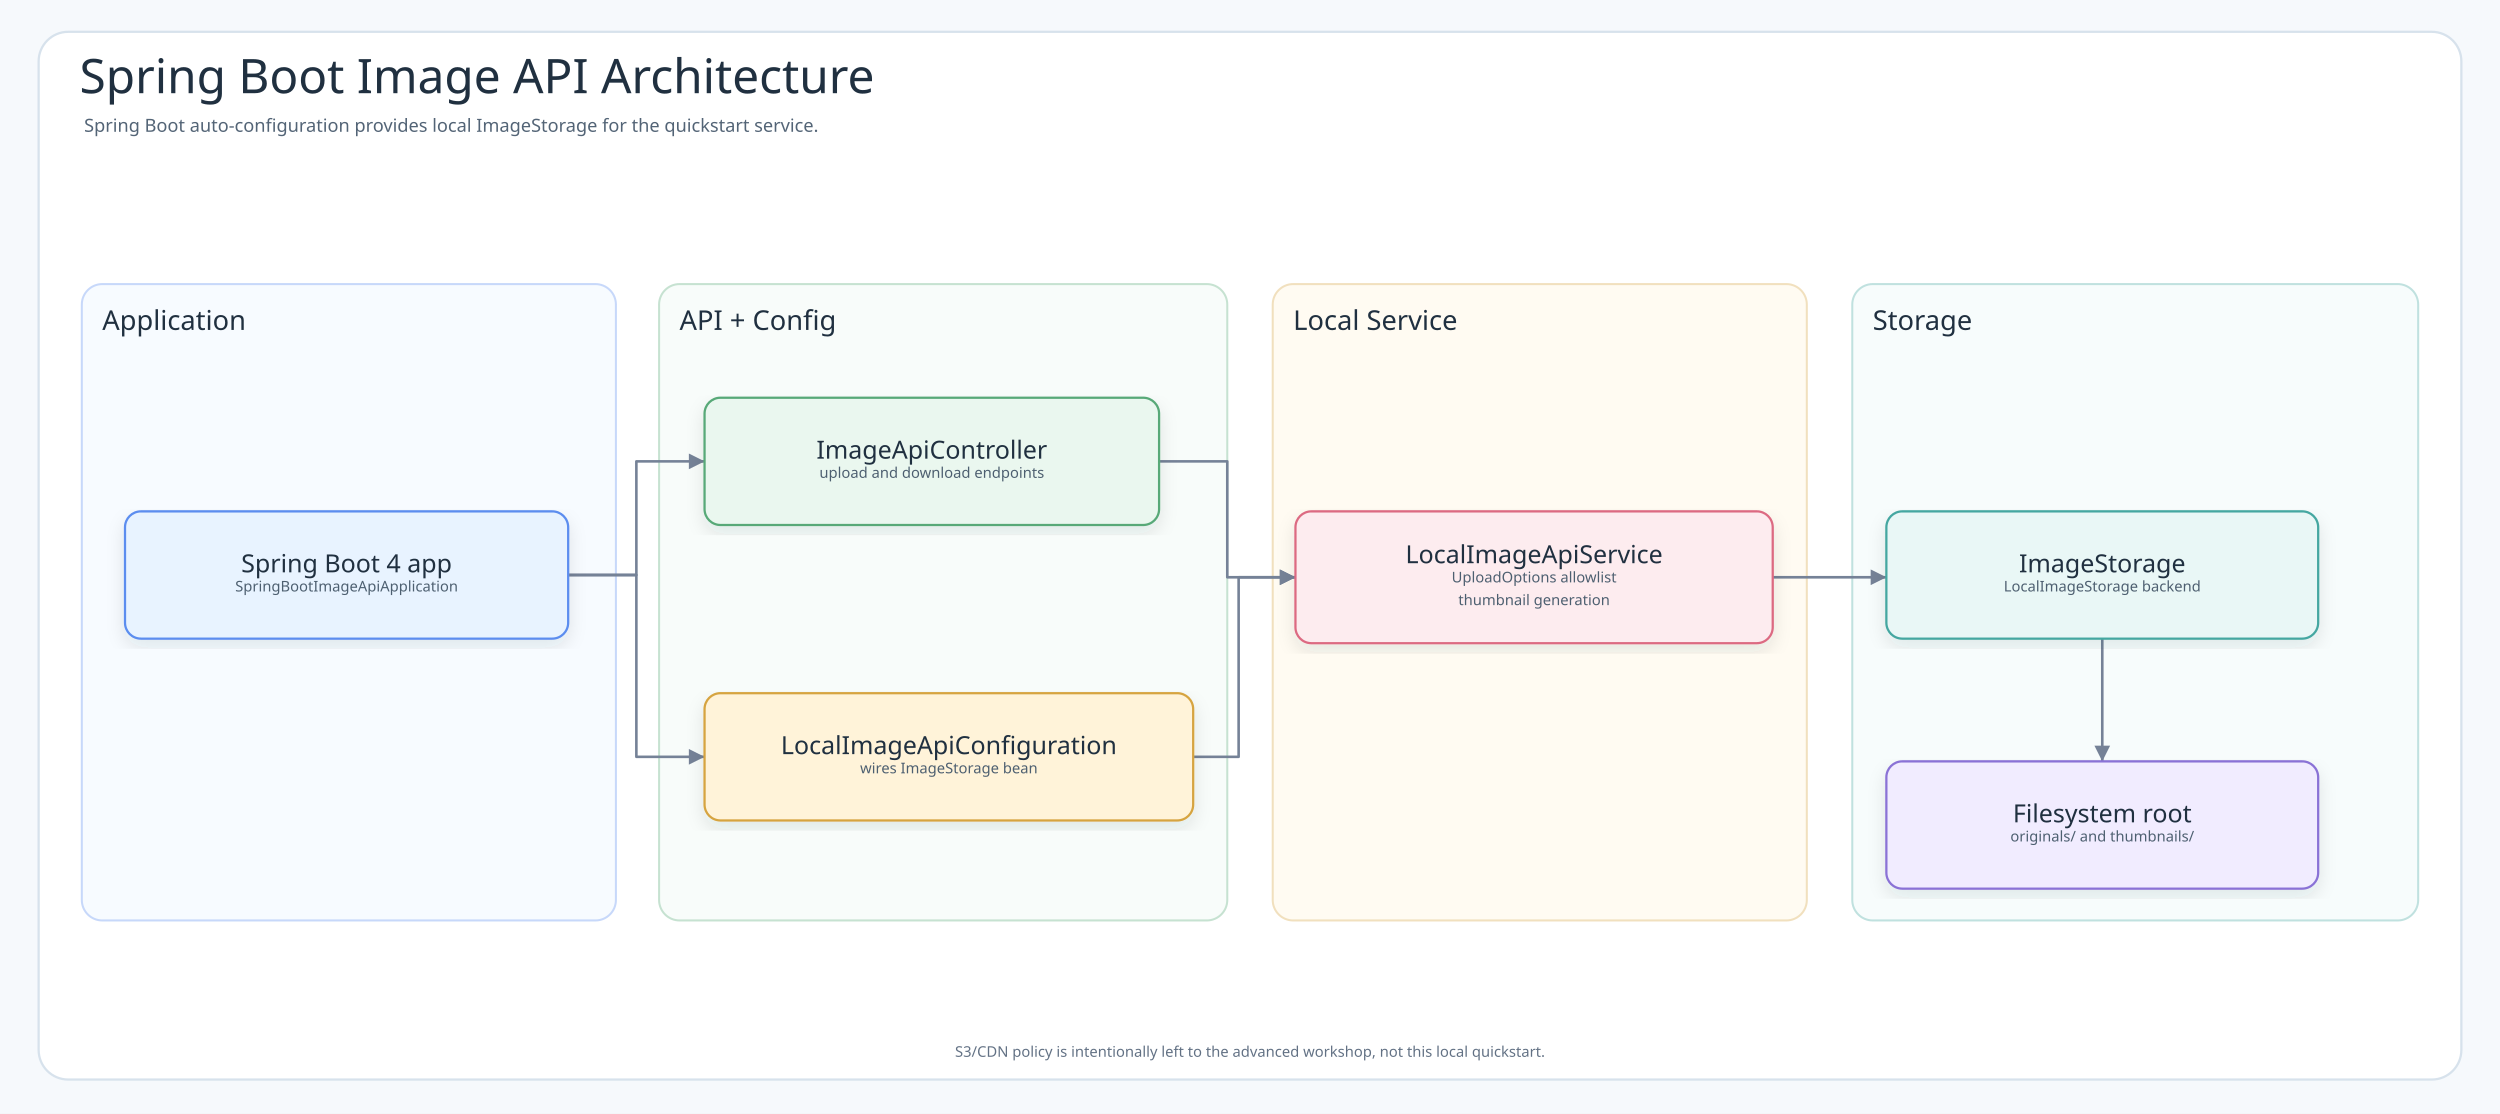
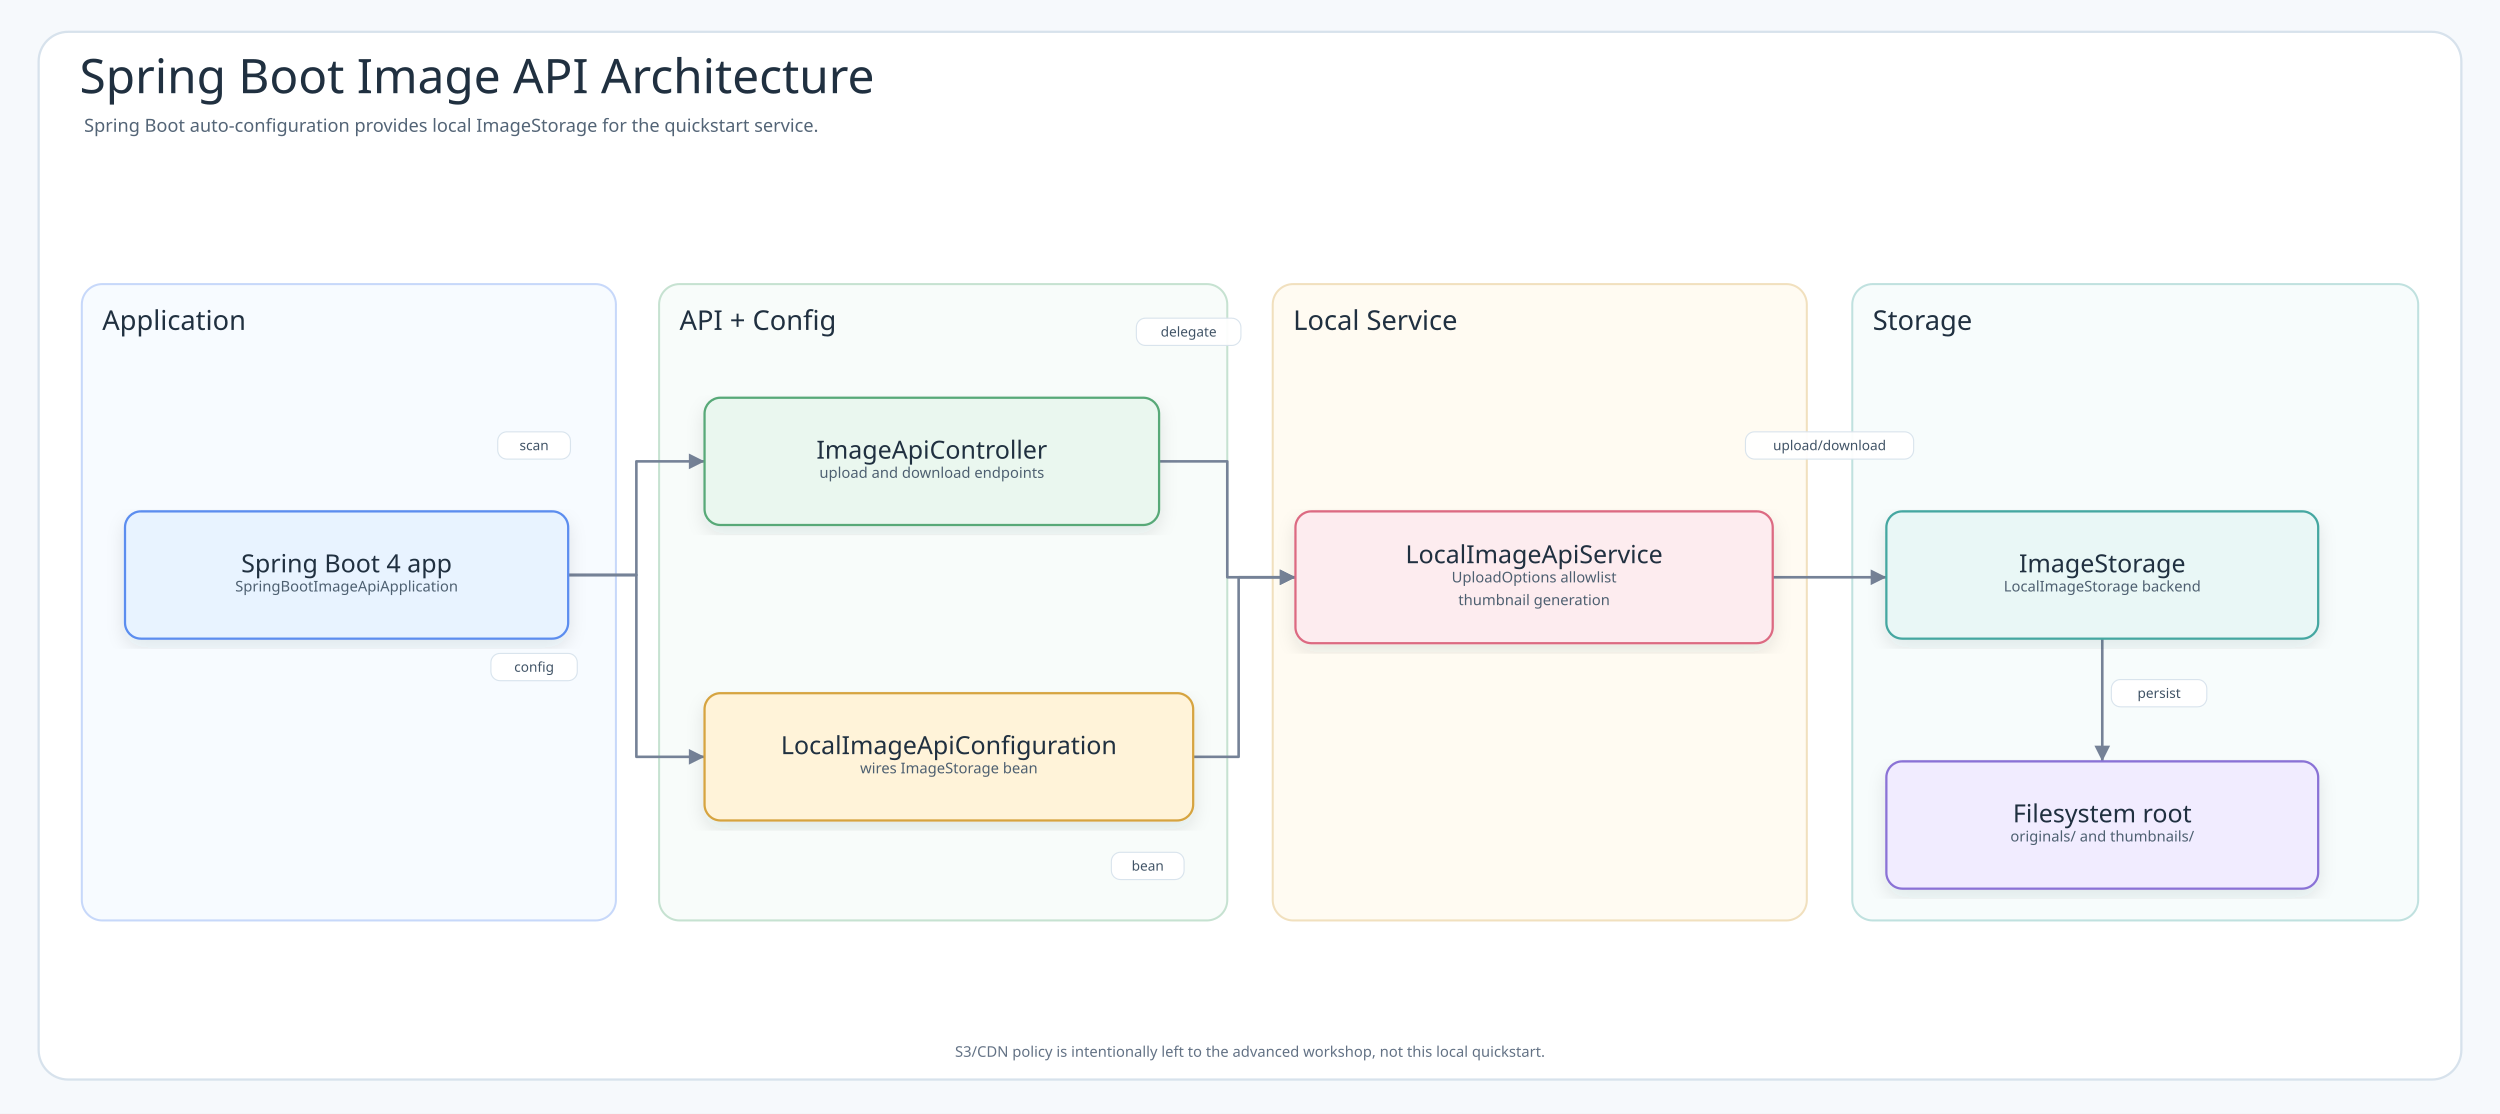
<svg xmlns="http://www.w3.org/2000/svg" width="2200" height="980" viewBox="0 0 2200 980" role="img" aria-label="Spring Boot Image API Architecture">
  <defs>
    <filter id="shadow" x="-8%" y="-8%" width="116%" height="116%">
      <feDropShadow dx="0" dy="7" stdDeviation="8" flood-color="#203040" flood-opacity="0.10" />
    </filter>
    <marker id="arrow" markerWidth="8" markerHeight="8" refX="7" refY="4" orient="auto" markerUnits="strokeWidth">
      <path d="M 1 1 L 7 4 L 1 7 Z" fill="#758297" />
    </marker>
    <style>
    .canvas{fill:#F6F9FC}
    .frame{fill:#FFFFFF;stroke:#D7E2EC;stroke-width:2}
    .title{font-family:"Architects Daughter";font-size:42px;fill:#203040;font-weight:400}
    .subtitle{font-family:"Comic Mono";font-size:16px;fill:#536476;font-weight:400}
    .node-title{font-family:"Architects Daughter";font-size:22px;fill:#203040;font-weight:400}
    .node-detail{font-family:"Comic Mono";font-size:13px;fill:#4D5F70;font-weight:400}
    .panel-title{font-family:"Architects Daughter";font-size:24px;fill:#203040;font-weight:400}
    .layer{fill:#F3F7FB;stroke:#D7E2EC;stroke-width:2}
    .layer-title{font-family:"Architects Daughter";font-size:26px;fill:#22344A;font-weight:400}
    .label{font-family:"Comic Mono";font-size:12px;fill:#405366;font-weight:400}
    .footer{font-family:"Comic Mono";font-size:13px;fill:#627184;font-weight:400}
    .footer-pill{fill:#FFFFFF;stroke:#D7E2EC;stroke-width:1}
    .card{filter:url(#shadow);stroke-width:2}
    .edge{stroke:#758297;stroke-width:2.3;fill:none;marker-end:url(#arrow);stroke-linecap:round;stroke-linejoin:round}
    .edge-dashed{stroke:#758297;stroke-width:2.2;fill:none;marker-end:url(#arrow);stroke-linecap:round;stroke-linejoin:round;stroke-dasharray:7 6}
    .lifeline{stroke:#9AA8B8;stroke-width:1.7;stroke-dasharray:7 7}
  </style>
  </defs>
  <rect class="canvas" width="2200" height="980" />
  <rect class="frame" x="34" y="28" width="2132" height="922" rx="26" />
  <text class="title" x="70" y="82">Spring Boot Image API Architecture</text>
  <text class="subtitle" x="74" y="116">Spring Boot auto-configuration provides local ImageStorage for the quickstart service.</text>
  <g id="layers" transform="translate(0 70)">
    <rect x="72" y="180" width="470" height="560" rx="18" fill="#E8F3FF" stroke="#5B8DEF" stroke-width="1.8" opacity="0.34" />
    <text class="panel-title" x="90" y="212" dominant-baseline="middle">Application</text>
    <rect x="580" y="180" width="500" height="560" rx="18" fill="#EAF7EF" stroke="#58A978" stroke-width="1.8" opacity="0.34" />
    <text class="panel-title" x="598" y="212" dominant-baseline="middle">API + Config</text>
    <rect x="1120" y="180" width="470" height="560" rx="18" fill="#FFF3D9" stroke="#D6A441" stroke-width="1.8" opacity="0.34" />
    <text class="panel-title" x="1138" y="212" dominant-baseline="middle">Local Service</text>
    <rect x="1630" y="180" width="498" height="560" rx="18" fill="#E9F7F6" stroke="#45A7A1" stroke-width="1.8" opacity="0.34" />
    <text class="panel-title" x="1648" y="212" dominant-baseline="middle">Storage</text>
  </g>
  <g id="edges" transform="translate(0 70)">
    <path class="edge" d="M 500 436 L 560 436 L 560 336 L 620 336" stroke="#758297" />
    <path class="edge" d="M 500 436 L 560 436 L 560 596 L 620 596" stroke="#758297" />
    <path class="edge" d="M 1020 336 L 1080 336 L 1080 438 L 1140 438" stroke="#758297" />
    <path class="edge" d="M 1050 596 L 1090 596 L 1090 438 L 1140 438" stroke="#758297" />
    <path class="edge" d="M 1560 438 L 1660 438" stroke="#758297" />
    <path class="edge" d="M 1850 492 L 1850 600" stroke="#758297" />
  </g>
  <g id="nodes" transform="translate(0 70)">
    <g id="boot">
      <rect class="card" x="110" y="380" width="390" height="112" rx="14" fill="#E8F3FF" stroke="#5B8DEF" />
      <text class="node-title" x="305" y="426.0" text-anchor="middle" dominant-baseline="middle">Spring Boot 4 app</text>
      <text class="node-detail" x="305" y="446.0" text-anchor="middle" dominant-baseline="middle">SpringBootImageApiApplication</text>
    </g>
    <g id="controller">
      <rect class="card" x="620" y="280" width="400" height="112" rx="14" fill="#EAF7EF" stroke="#58A978" />
      <text class="node-title" x="820" y="326.0" text-anchor="middle" dominant-baseline="middle">ImageApiController</text>
      <text class="node-detail" x="820" y="346.0" text-anchor="middle" dominant-baseline="middle">upload and download endpoints</text>
    </g>
    <g id="config">
      <rect class="card" x="620" y="540" width="430" height="112" rx="14" fill="#FFF3D9" stroke="#D6A441" />
      <text class="node-title" x="835" y="586.0" text-anchor="middle" dominant-baseline="middle">LocalImageApiConfiguration</text>
      <text class="node-detail" x="835" y="606.0" text-anchor="middle" dominant-baseline="middle">wires ImageStorage bean</text>
    </g>
    <g id="service">
      <rect class="card" x="1140" y="380" width="420" height="116" rx="14" fill="#FDECEF" stroke="#DC6B82" />
      <text class="node-title" x="1350" y="418.0" text-anchor="middle" dominant-baseline="middle">LocalImageApiService</text>
      <text class="node-detail" x="1350" y="438.0" text-anchor="middle" dominant-baseline="middle">UploadOptions allowlist</text>
      <text class="node-detail" x="1350" y="458.0" text-anchor="middle" dominant-baseline="middle">thumbnail generation</text>
    </g>
    <g id="storage">
      <rect class="card" x="1660" y="380" width="380" height="112" rx="14" fill="#E9F7F6" stroke="#45A7A1" />
      <text class="node-title" x="1850" y="426.0" text-anchor="middle" dominant-baseline="middle">ImageStorage</text>
      <text class="node-detail" x="1850" y="446.0" text-anchor="middle" dominant-baseline="middle">LocalImageStorage backend</text>
    </g>
    <g id="files">
      <rect class="card" x="1660" y="600" width="380" height="112" rx="14" fill="#F1ECFF" stroke="#8A72D6" />
      <text class="node-title" x="1850" y="646.0" text-anchor="middle" dominant-baseline="middle">Filesystem root</text>
      <text class="node-detail" x="1850" y="666.0" text-anchor="middle" dominant-baseline="middle">originals/ and thumbnails/</text>
    </g>
  </g>
+   <g id="edge-labels" transform="translate(0 70)">
+     <rect x="438.0" y="310.0" width="64" height="24" rx="8" fill="#FFFFFF" stroke="#D7E2EC" opacity="0.94" />
+     <text class="label" x="470.0" y="322.0" text-anchor="middle" dominant-baseline="middle">scan</text>
+     <rect x="432.0" y="505.0" width="76" height="24" rx="8" fill="#FFFFFF" stroke="#D7E2EC" opacity="0.94" />
+     <text class="label" x="470.0" y="517.0" text-anchor="middle" dominant-baseline="middle">config</text>
+     <rect x="1000.0" y="210.0" width="92" height="24" rx="8" fill="#FFFFFF" stroke="#D7E2EC" opacity="0.94" />
+     <text class="label" x="1046.0" y="222.0" text-anchor="middle" dominant-baseline="middle">delegate</text>
+     <rect x="978.0" y="680.0" width="64" height="24" rx="8" fill="#FFFFFF" stroke="#D7E2EC" opacity="0.94" />
+     <text class="label" x="1010.0" y="692.0" text-anchor="middle" dominant-baseline="middle">bean</text>
+     <rect x="1536.0" y="310.0" width="148" height="24" rx="8" fill="#FFFFFF" stroke="#D7E2EC" opacity="0.94" />
+     <text class="label" x="1610.0" y="322.0" text-anchor="middle" dominant-baseline="middle">upload/download</text>
+     <rect x="1858.0" y="528.0" width="84" height="24" rx="8" fill="#FFFFFF" stroke="#D7E2EC" opacity="0.94" />
+     <text class="label" x="1900.0" y="540.0" text-anchor="middle" dominant-baseline="middle">persist</text>
+   </g>
  <text class="footer" x="1100.0" y="930" text-anchor="middle">S3/CDN policy is intentionally left to the advanced workshop, not this local quickstart.</text>
</svg>
